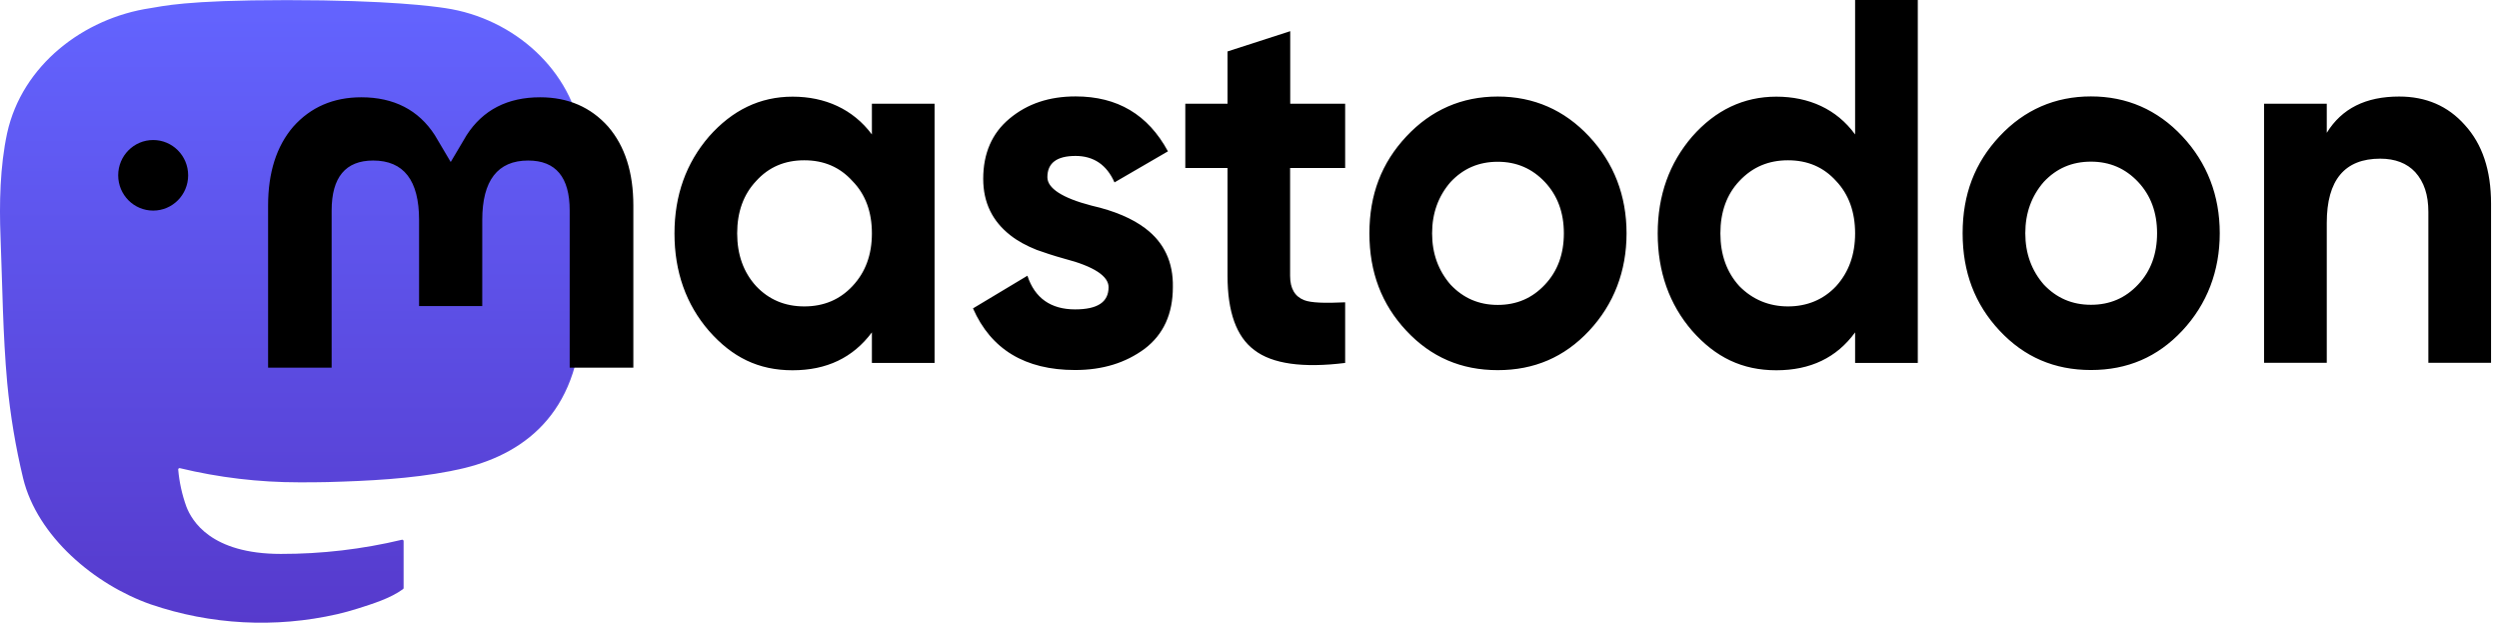
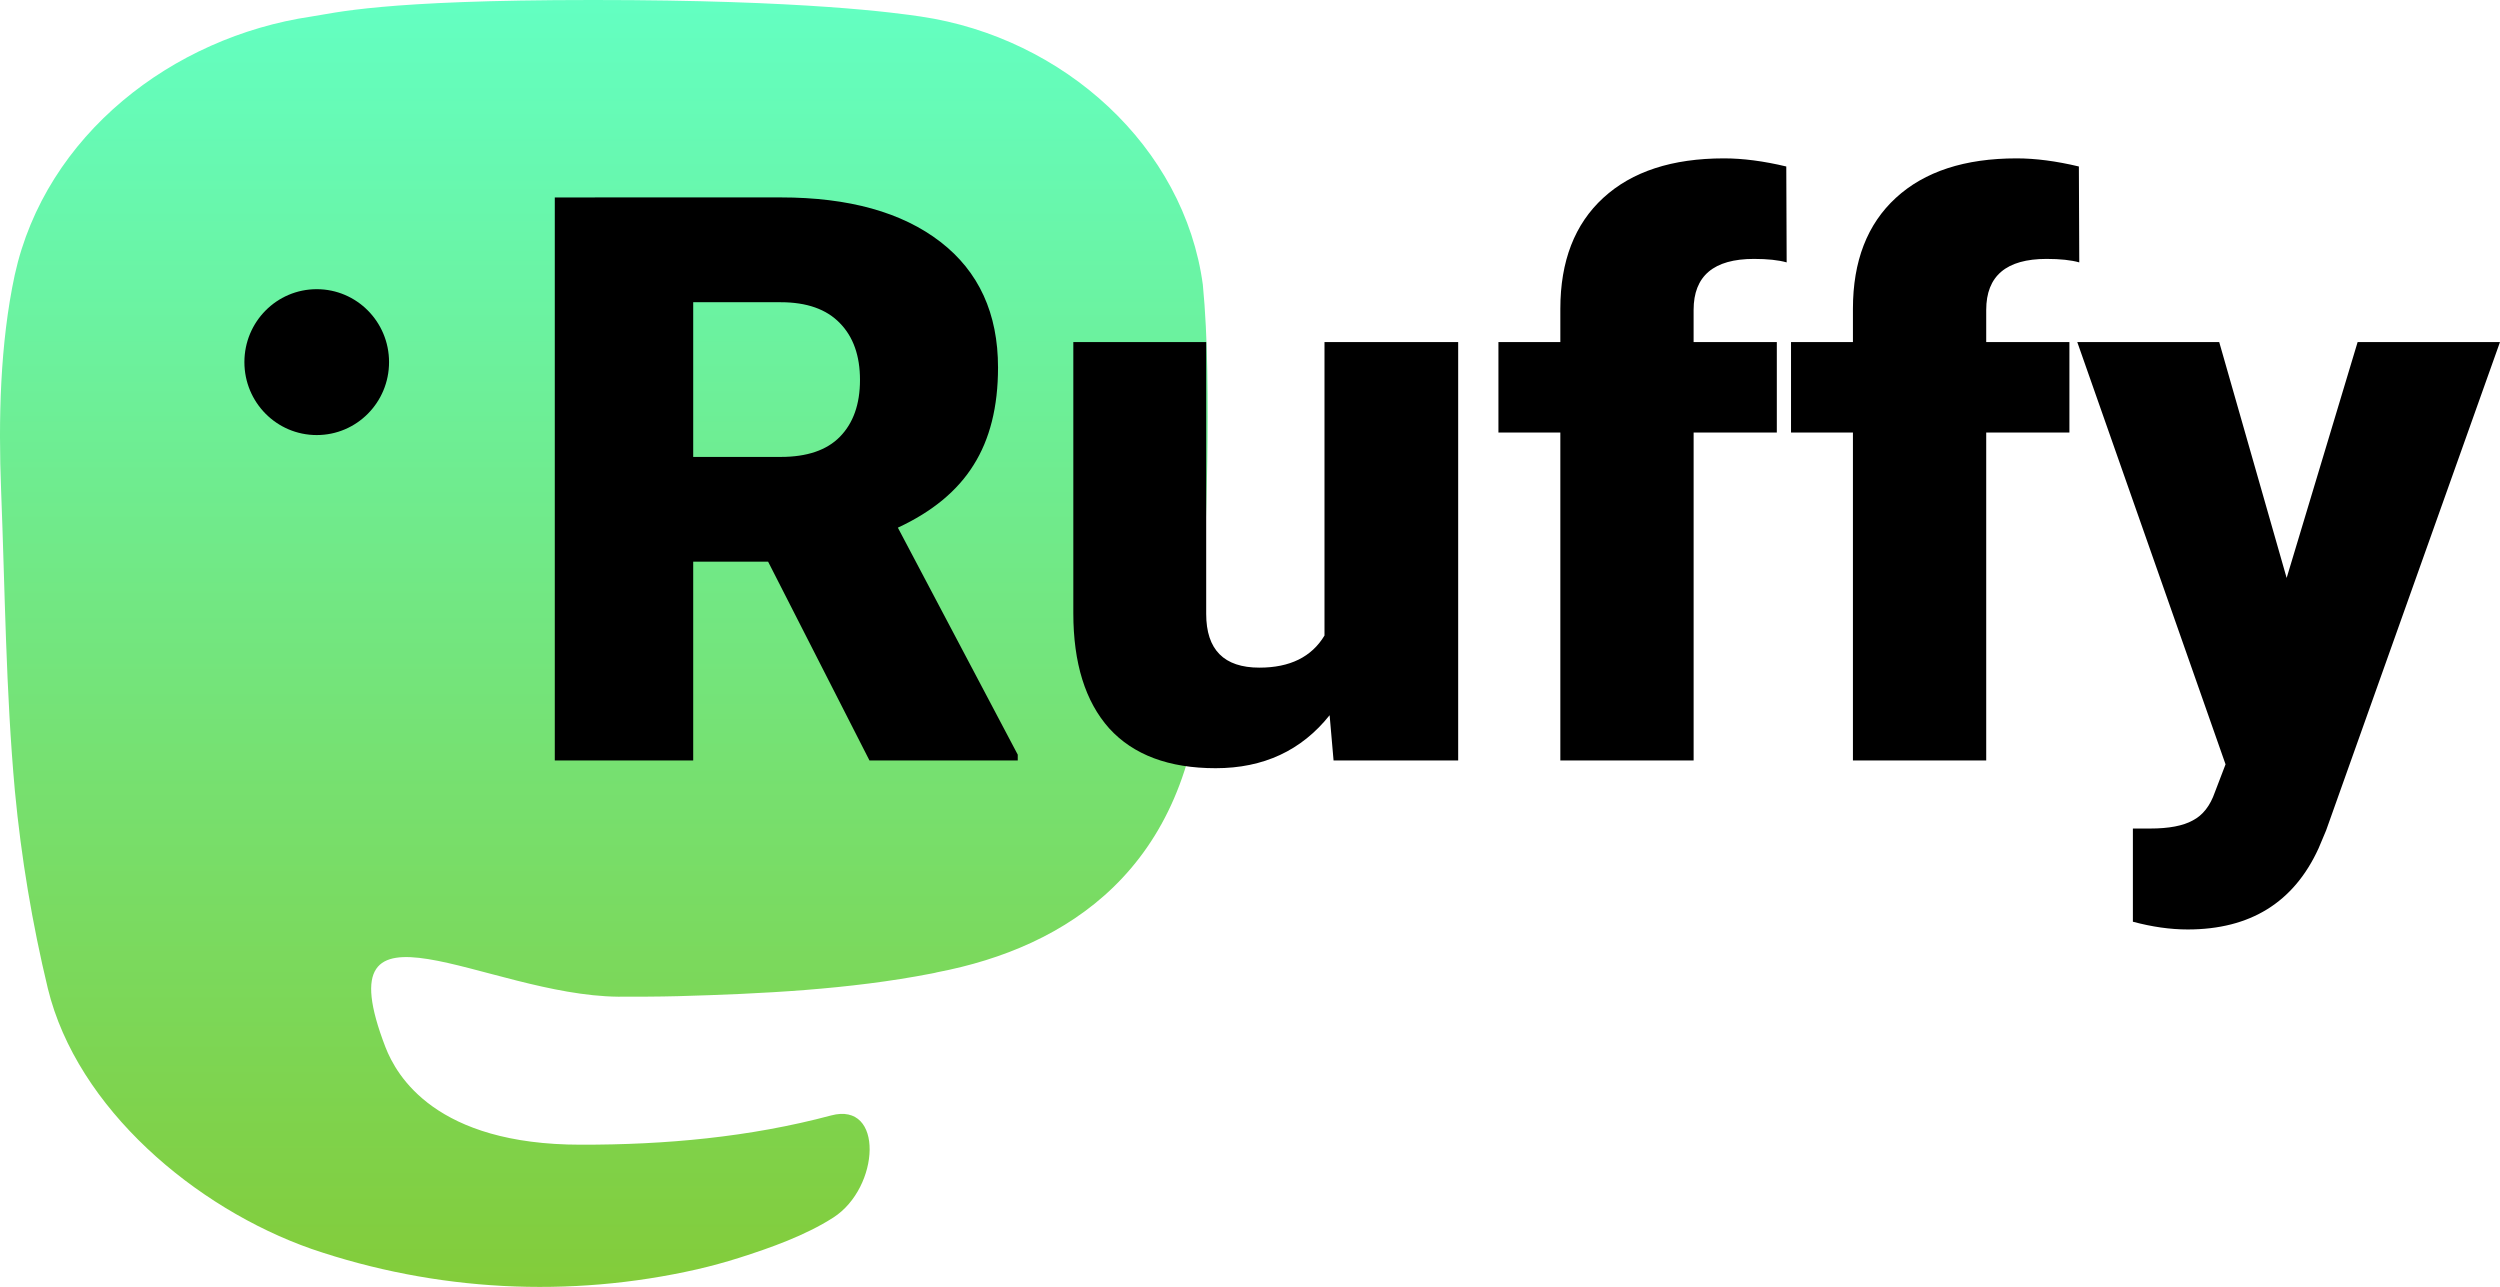
- <svg xmlns="http://www.w3.org/2000/svg" xmlns:xlink="http://www.w3.org/1999/xlink" width="261" height="66" viewBox="0 0 261 66" fill="none">
-   <symbol id="logo-symbol-wordmark">
-     <path d="M60.754 14.403C59.814 7.419 53.727 1.916 46.512 0.849C45.294 0.669 40.682 0.013 29.997 0.013H29.918C19.23 0.013 16.937 0.669 15.72 0.849C8.705 1.886 2.299 6.832 0.745 13.898C-0.003 17.378 -0.083 21.237 0.056 24.776C0.254 29.851 0.293 34.918 0.753 39.973C1.072 43.331 1.628 46.661 2.417 49.941C3.894 55.997 9.875 61.037 15.734 63.093C22.008 65.237 28.754 65.593 35.218 64.121C35.929 63.956 36.632 63.764 37.325 63.545C38.897 63.046 40.738 62.487 42.091 61.507C42.11 61.493 42.125 61.475 42.136 61.455C42.147 61.434 42.153 61.412 42.153 61.389V56.49C42.153 56.469 42.148 56.447 42.138 56.428C42.129 56.409 42.115 56.392 42.098 56.379C42.081 56.365 42.061 56.356 42.04 56.351C42.019 56.346 41.997 56.347 41.976 56.351C37.834 57.341 33.59 57.836 29.332 57.829C22.005 57.829 20.034 54.351 19.469 52.904C19.016 51.653 18.727 50.348 18.612 49.022C18.611 49 18.615 48.977 18.624 48.957C18.633 48.937 18.647 48.919 18.664 48.904C18.682 48.89 18.702 48.88 18.724 48.876C18.745 48.871 18.768 48.871 18.79 48.877C22.862 49.859 27.037 50.355 31.227 50.354C32.234 50.354 33.239 50.354 34.246 50.328C38.46 50.209 42.901 49.994 47.047 49.184C47.15 49.164 47.253 49.146 47.342 49.119C53.881 47.864 60.104 43.923 60.736 33.943C60.76 33.55 60.819 29.828 60.819 29.42C60.822 28.035 61.265 19.591 60.754 14.403Z" fill="url(#paint0_linear_89_11)" />
-     <path d="M12.344 18.303C12.344 16.267 13.978 14.619 15.997 14.619C18.016 14.619 19.65 16.267 19.65 18.303C19.65 20.34 18.016 21.987 15.997 21.987C13.978 21.987 12.344 20.34 12.344 18.303Z" fill="currentColor" />
-     <path d="M66.148 21.468V38.384H59.499V21.974C59.499 18.511 58.058 16.76 55.164 16.76C51.975 16.76 50.367 18.848 50.367 22.96V31.95H43.769V22.96C43.769 18.835 42.174 16.76 38.971 16.76C36.09 16.76 34.637 18.511 34.637 21.974V38.384H28V21.468C28 18.018 28.875 15.268 30.624 13.231C32.437 11.195 34.804 10.157 37.736 10.157C41.132 10.157 43.717 11.48 45.415 14.114L47.074 16.915L48.733 14.114C50.431 11.48 53.004 10.157 56.412 10.157C59.344 10.157 61.711 11.195 63.525 13.231C65.274 15.268 66.148 18.005 66.148 21.468ZM89.03 29.874C90.406 28.409 91.062 26.579 91.062 24.361C91.062 22.143 90.406 20.301 89.03 18.9C87.705 17.434 86.033 16.734 84.001 16.734C81.969 16.734 80.296 17.434 78.972 18.9C77.647 20.301 76.991 22.143 76.991 24.361C76.991 26.579 77.647 28.422 78.972 29.874C80.296 31.275 81.969 31.989 84.001 31.989C86.033 31.989 87.705 31.288 89.03 29.874ZM91.062 10.832H97.609V37.891H91.062V34.7C89.081 37.346 86.342 38.656 82.779 38.656C79.216 38.656 76.477 37.307 74.046 34.544C71.653 31.781 70.444 28.37 70.444 24.374C70.444 20.379 71.666 17.019 74.046 14.256C76.489 11.493 79.383 10.092 82.779 10.092C86.174 10.092 89.081 11.389 91.062 14.036V10.845V10.832ZM119.654 23.868C121.583 25.334 122.548 27.384 122.496 29.978C122.496 32.741 121.532 34.907 119.551 36.412C117.57 37.878 115.178 38.63 112.284 38.63C107.049 38.63 103.499 36.464 101.621 32.196L107.306 28.785C108.065 31.107 109.737 32.3 112.284 32.3C114.625 32.3 115.782 31.548 115.782 29.978C115.782 28.837 114.265 27.812 111.165 27.008C109.995 26.683 109.03 26.359 108.271 26.087C107.204 25.659 106.29 25.166 105.532 24.569C103.654 23.103 102.689 21.157 102.689 18.667C102.689 16.02 103.602 13.906 105.429 12.388C107.306 10.819 109.596 10.066 112.335 10.066C116.709 10.066 119.898 11.96 121.982 15.8L116.4 19.043C115.59 17.201 114.213 16.28 112.335 16.28C110.355 16.28 109.39 17.032 109.39 18.498C109.39 19.64 110.908 20.664 114.008 21.468C116.4 22.013 118.278 22.818 119.641 23.855L119.654 23.868ZM140.477 17.538H134.741V28.798C134.741 30.147 135.255 30.964 136.22 31.34C136.927 31.613 138.355 31.665 140.49 31.561V37.891C136.079 38.436 132.876 37.995 130.998 36.542C129.12 35.141 128.207 32.534 128.207 28.811V17.538H123.795V10.832H128.207V5.37L134.754 3.256V10.832H140.49V17.538H140.477ZM161.352 29.719C162.677 28.318 163.333 26.528 163.333 24.361C163.333 22.195 162.677 20.418 161.352 19.004C160.027 17.603 158.407 16.889 156.426 16.889C154.445 16.889 152.825 17.59 151.5 19.004C150.227 20.47 149.571 22.247 149.571 24.361C149.571 26.476 150.227 28.253 151.5 29.719C152.825 31.12 154.445 31.833 156.426 31.833C158.407 31.833 160.027 31.133 161.352 29.719ZM146.883 34.531C144.297 31.768 143.024 28.422 143.024 24.361C143.024 20.301 144.297 17.006 146.883 14.243C149.468 11.48 152.67 10.079 156.426 10.079C160.182 10.079 163.384 11.48 165.97 14.243C168.555 17.006 169.88 20.418 169.88 24.361C169.88 28.305 168.555 31.768 165.97 34.531C163.384 37.294 160.233 38.643 156.426 38.643C152.619 38.643 149.468 37.294 146.883 34.531ZM191.771 29.874C193.095 28.409 193.751 26.579 193.751 24.361C193.751 22.143 193.095 20.301 191.771 18.9C190.446 17.434 188.774 16.734 186.742 16.734C184.709 16.734 183.037 17.434 181.661 18.9C180.336 20.301 179.68 22.143 179.68 24.361C179.68 26.579 180.336 28.422 181.661 29.874C183.037 31.275 184.761 31.989 186.742 31.989C188.722 31.989 190.446 31.288 191.771 29.874ZM193.751 0H200.298V37.891H193.751V34.7C191.822 37.346 189.082 38.656 185.52 38.656C181.957 38.656 179.179 37.307 176.735 34.544C174.343 31.781 173.134 28.37 173.134 24.374C173.134 20.379 174.356 17.019 176.735 14.256C179.166 11.493 182.111 10.092 185.52 10.092C188.928 10.092 191.822 11.389 193.751 14.036V0.013V0ZM223.308 29.706C224.633 28.305 225.289 26.515 225.289 24.348C225.289 22.182 224.633 20.405 223.308 18.991C221.983 17.59 220.363 16.877 218.382 16.877C216.401 16.877 214.78 17.577 213.456 18.991C212.182 20.457 211.526 22.234 211.526 24.348C211.526 26.463 212.182 28.24 213.456 29.706C214.78 31.107 216.401 31.82 218.382 31.82C220.363 31.82 221.983 31.12 223.308 29.706ZM208.838 34.518C206.253 31.755 204.98 28.409 204.98 24.348C204.98 20.288 206.253 16.993 208.838 14.23C211.424 11.467 214.626 10.066 218.382 10.066C222.137 10.066 225.34 11.467 227.925 14.23C230.511 16.993 231.835 20.405 231.835 24.348C231.835 28.292 230.511 31.755 227.925 34.518C225.34 37.281 222.189 38.63 218.382 38.63C214.575 38.63 211.424 37.281 208.838 34.518ZM260.17 21.261V37.878H253.623V22.13C253.623 20.34 253.173 18.991 252.247 17.966C251.385 17.045 250.164 16.565 248.594 16.565C244.89 16.565 243.012 18.783 243.012 23.272V37.878H236.466V10.832H243.012V13.867C244.581 11.325 247.077 10.079 250.575 10.079C253.366 10.079 255.656 11.052 257.431 13.05C259.257 15.047 260.17 17.759 260.17 21.274" fill="currentColor" />
-     <defs>
+ <svg xmlns="http://www.w3.org/2000/svg" xmlns:xlink="http://www.w3.org/1999/xlink" width="126.269" height="65" viewBox="0 0 126.269 65" fill="none" version="1.1" id="svg2652">
+   <defs id="defs2656" />
+   <symbol id="logo-symbol-wordmark" transform="translate(0,-0.0130005)">
+     <defs id="defs2647">
      <linearGradient id="paint0_linear_89_11" x1="30.5" y1="0.013" x2="30.5" y2="65.013" gradientUnits="userSpaceOnUse">
-         <stop stop-color="#6364FF" />
-         <stop offset="1" stop-color="#563ACC" />
+         <stop stop-color="#6364FF" id="stop2642" offset="0" style="stop-color:#63ffc2;stop-opacity:1;" />
+         <stop offset="1" stop-color="#563ACC" id="stop2644" style="stop-color:#83cc3a;stop-opacity:1;" />
      </linearGradient>
    </defs>
  </symbol>
-   <use xlink:href="#logo-symbol-wordmark" />
+   <path d="M 60.754,14.403 C 59.814,7.419 53.727,1.916 46.512,0.849 45.294,0.669 40.682,0.013 29.997,0.013 H 29.918 C 19.23,0.013 16.937,0.669 15.72,0.849 8.705,1.886 2.299,6.832 0.745,13.898 -0.003,17.378 -0.083,21.237 0.056,24.776 0.254,29.851 0.293,34.918 0.753,39.973 c 0.319,3.358 0.875,6.689 1.664,9.968 1.477,6.056 7.458,11.096 13.317,13.152 6.273,2.144 13.02,2.5 19.484,1.028 0.711,-0.165 1.413,-0.357 2.107,-0.576 1.572,-0.499 3.361,-1.134 4.766,-2.038 2.35,-1.512 2.575,-5.875 -0.115,-5.155 -4.114,1.1 -8.386,1.485 -12.644,1.477 -7.328,0 -9.299,-3.477 -9.863,-4.925 -3.237,-8.397 5.066,-2.618 11.757,-2.55 1.008,0 2.012,0 3.02,-0.027 4.213,-0.118 8.655,-0.334 12.8,-1.143 0.103,-0.021 0.207,-0.038 0.295,-0.065 6.539,-1.256 12.762,-5.197 13.394,-15.176 0.024,-0.393 0.083,-4.115 0.083,-4.523 0.003,-1.386 0.446,-9.829 -0.065,-15.017 z" fill="url(#paint0_linear_89_11)" id="path2636" style="fill:url(#paint0_linear_89_11)" transform="translate(0,-0.0130005)" />
+   <path d="m 12.344,18.303 c 0,-2.037 1.633,-3.684 3.653,-3.684 2.019,0 3.653,1.647 3.653,3.684 0,2.037 -1.633,3.684 -3.653,3.684 -2.019,0 -3.653,-1.647 -3.653,-3.684 z" fill="currentColor" id="path2638" transform="translate(0,-0.0130005)" />
+   <path id="path2854" style="font-weight:900;font-size:40px;line-height:1.25;font-family:Roboto;-inkscape-font-specification:'Roboto Heavy';fill:#000000;stroke-width:1.01" d="m 87.074,7.999 c -2.616,0 -4.647,0.664 -6.094,1.992 -1.447,1.328 -2.171,3.197 -2.171,5.605 v 1.68 h -3.127 v 4.57 h 3.127 v 16.563 h 6.732 V 21.847 H 89.743 V 17.276 H 85.54 V 15.655 c 0,-1.719 1.016,-2.578 3.047,-2.578 0.69,0 1.241,0.059 1.653,0.176 L 90.221,8.409 C 89.079,8.136 88.03,7.999 87.074,7.999 Z m 14.778,0 c -2.616,0 -4.647,0.664 -6.094,1.992 -1.447,1.328 -2.171,3.197 -2.171,5.605 v 1.68 h -3.127 v 4.57 h 3.127 v 16.563 h 6.732 V 21.847 h 4.202 v -4.57 h -4.202 V 15.655 c 0,-1.719 1.016,-2.578 3.047,-2.578 0.69,0 1.241,0.059 1.653,0.176 L 104.999,8.409 C 103.857,8.136 102.808,7.999 101.852,7.999 Z M 28.021,9.972 V 38.409 h 6.991 V 28.37 h 3.784 l 5.119,10.039 h 7.489 V 38.116 L 45.349,26.651 c 1.739,-0.807 3.014,-1.862 3.824,-3.164 0.823,-1.302 1.235,-2.943 1.235,-4.922 0,-2.734 -0.969,-4.85 -2.908,-6.348 -1.939,-1.497 -4.627,-2.246 -8.066,-2.246 z m 6.991,5.293 h 4.421 c 1.314,0 2.31,0.352 2.987,1.055 0.677,0.69 1.016,1.647 1.016,2.871 0,1.224 -0.339,2.181 -1.016,2.871 -0.664,0.677 -1.66,1.016 -2.987,1.016 h -4.421 z m 19.199,2.012 v 13.691 c 0,2.526 0.604,4.466 1.812,5.82 1.222,1.341 3.014,2.012 5.377,2.012 2.417,0 4.335,-0.892 5.756,-2.676 l 0.199,2.285 h 6.294 V 17.276 h -6.752 v 14.824 c -0.651,1.081 -1.746,1.621 -3.286,1.621 -1.792,0 -2.689,-0.905 -2.689,-2.715 v -13.73 z m 50.707,0 7.489,21.328 -0.538,1.406 c -0.239,0.69 -0.611,1.165 -1.115,1.426 -0.491,0.273 -1.208,0.41 -2.151,0.41 h -0.876 v 4.707 c 0.969,0.26 1.892,0.391 2.768,0.391 3.16,0 5.364,-1.367 6.612,-4.102 l 0.378,-0.898 8.783,-24.668 h -7.19 l -3.585,11.914 -3.406,-11.914 z" />
+   <use xlink:href="#logo-symbol-wordmark" id="use2650" style="fill:none;fill-opacity:1;stroke:none" />
</svg>
